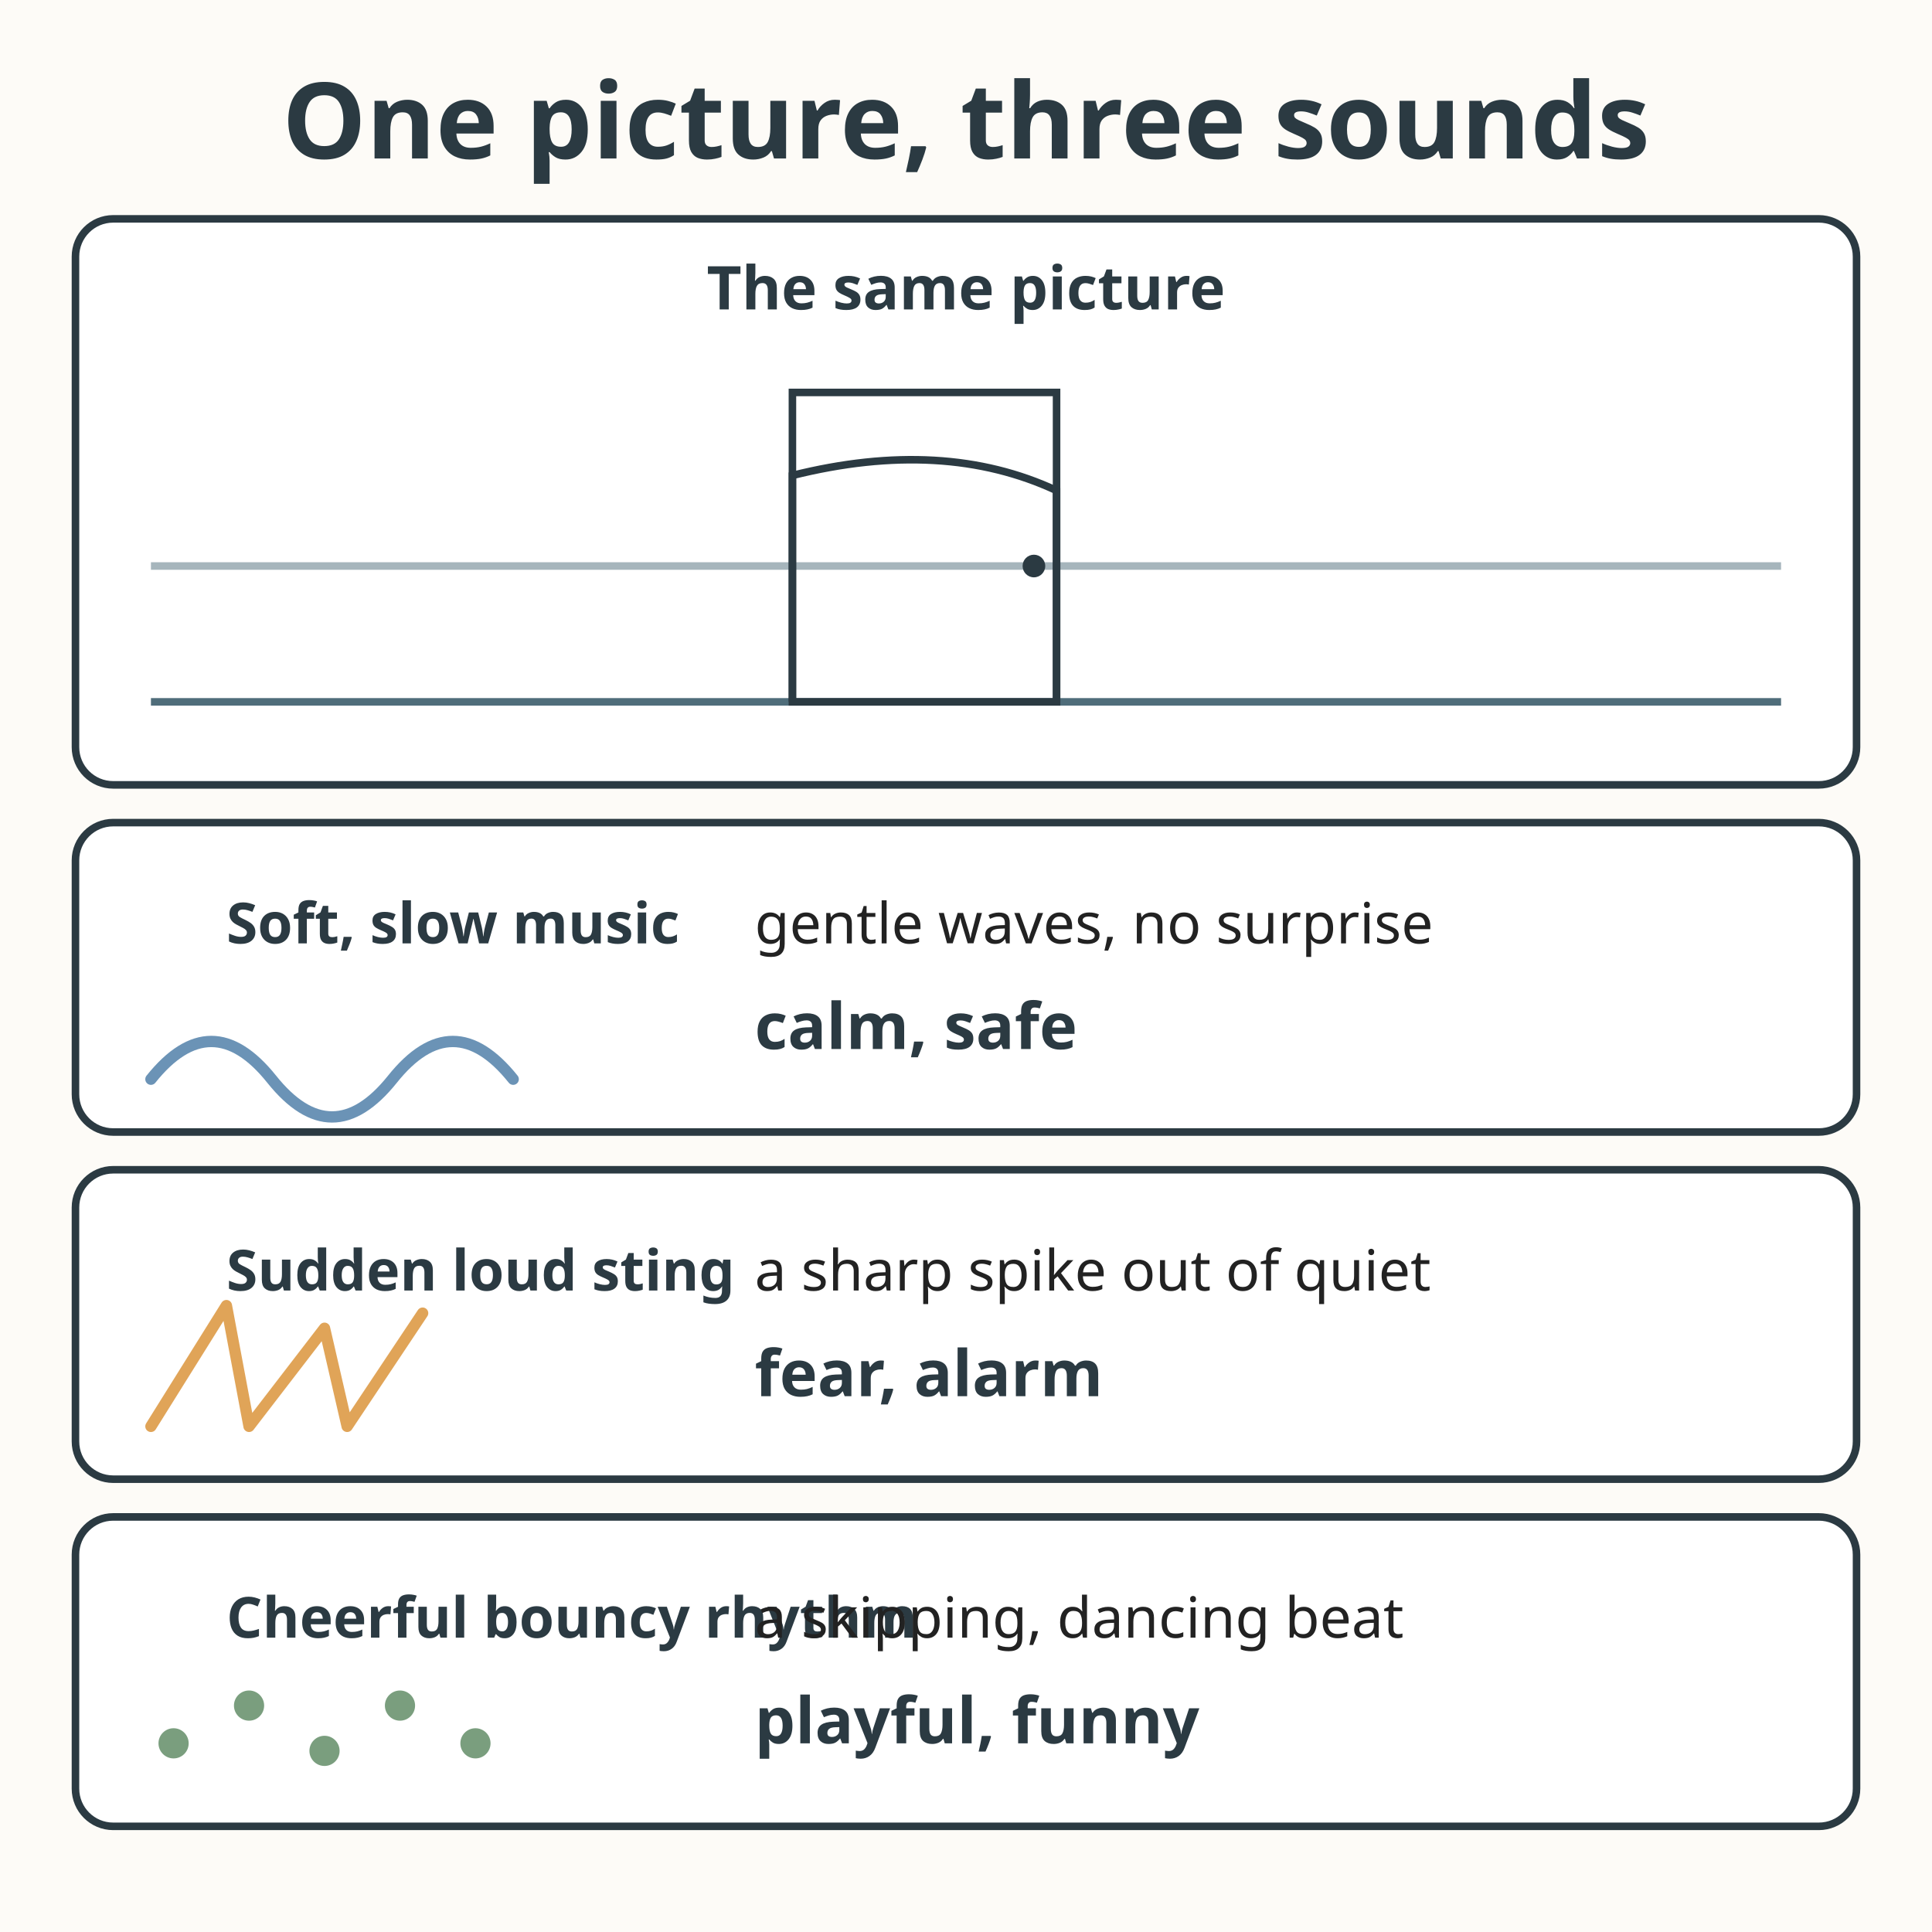
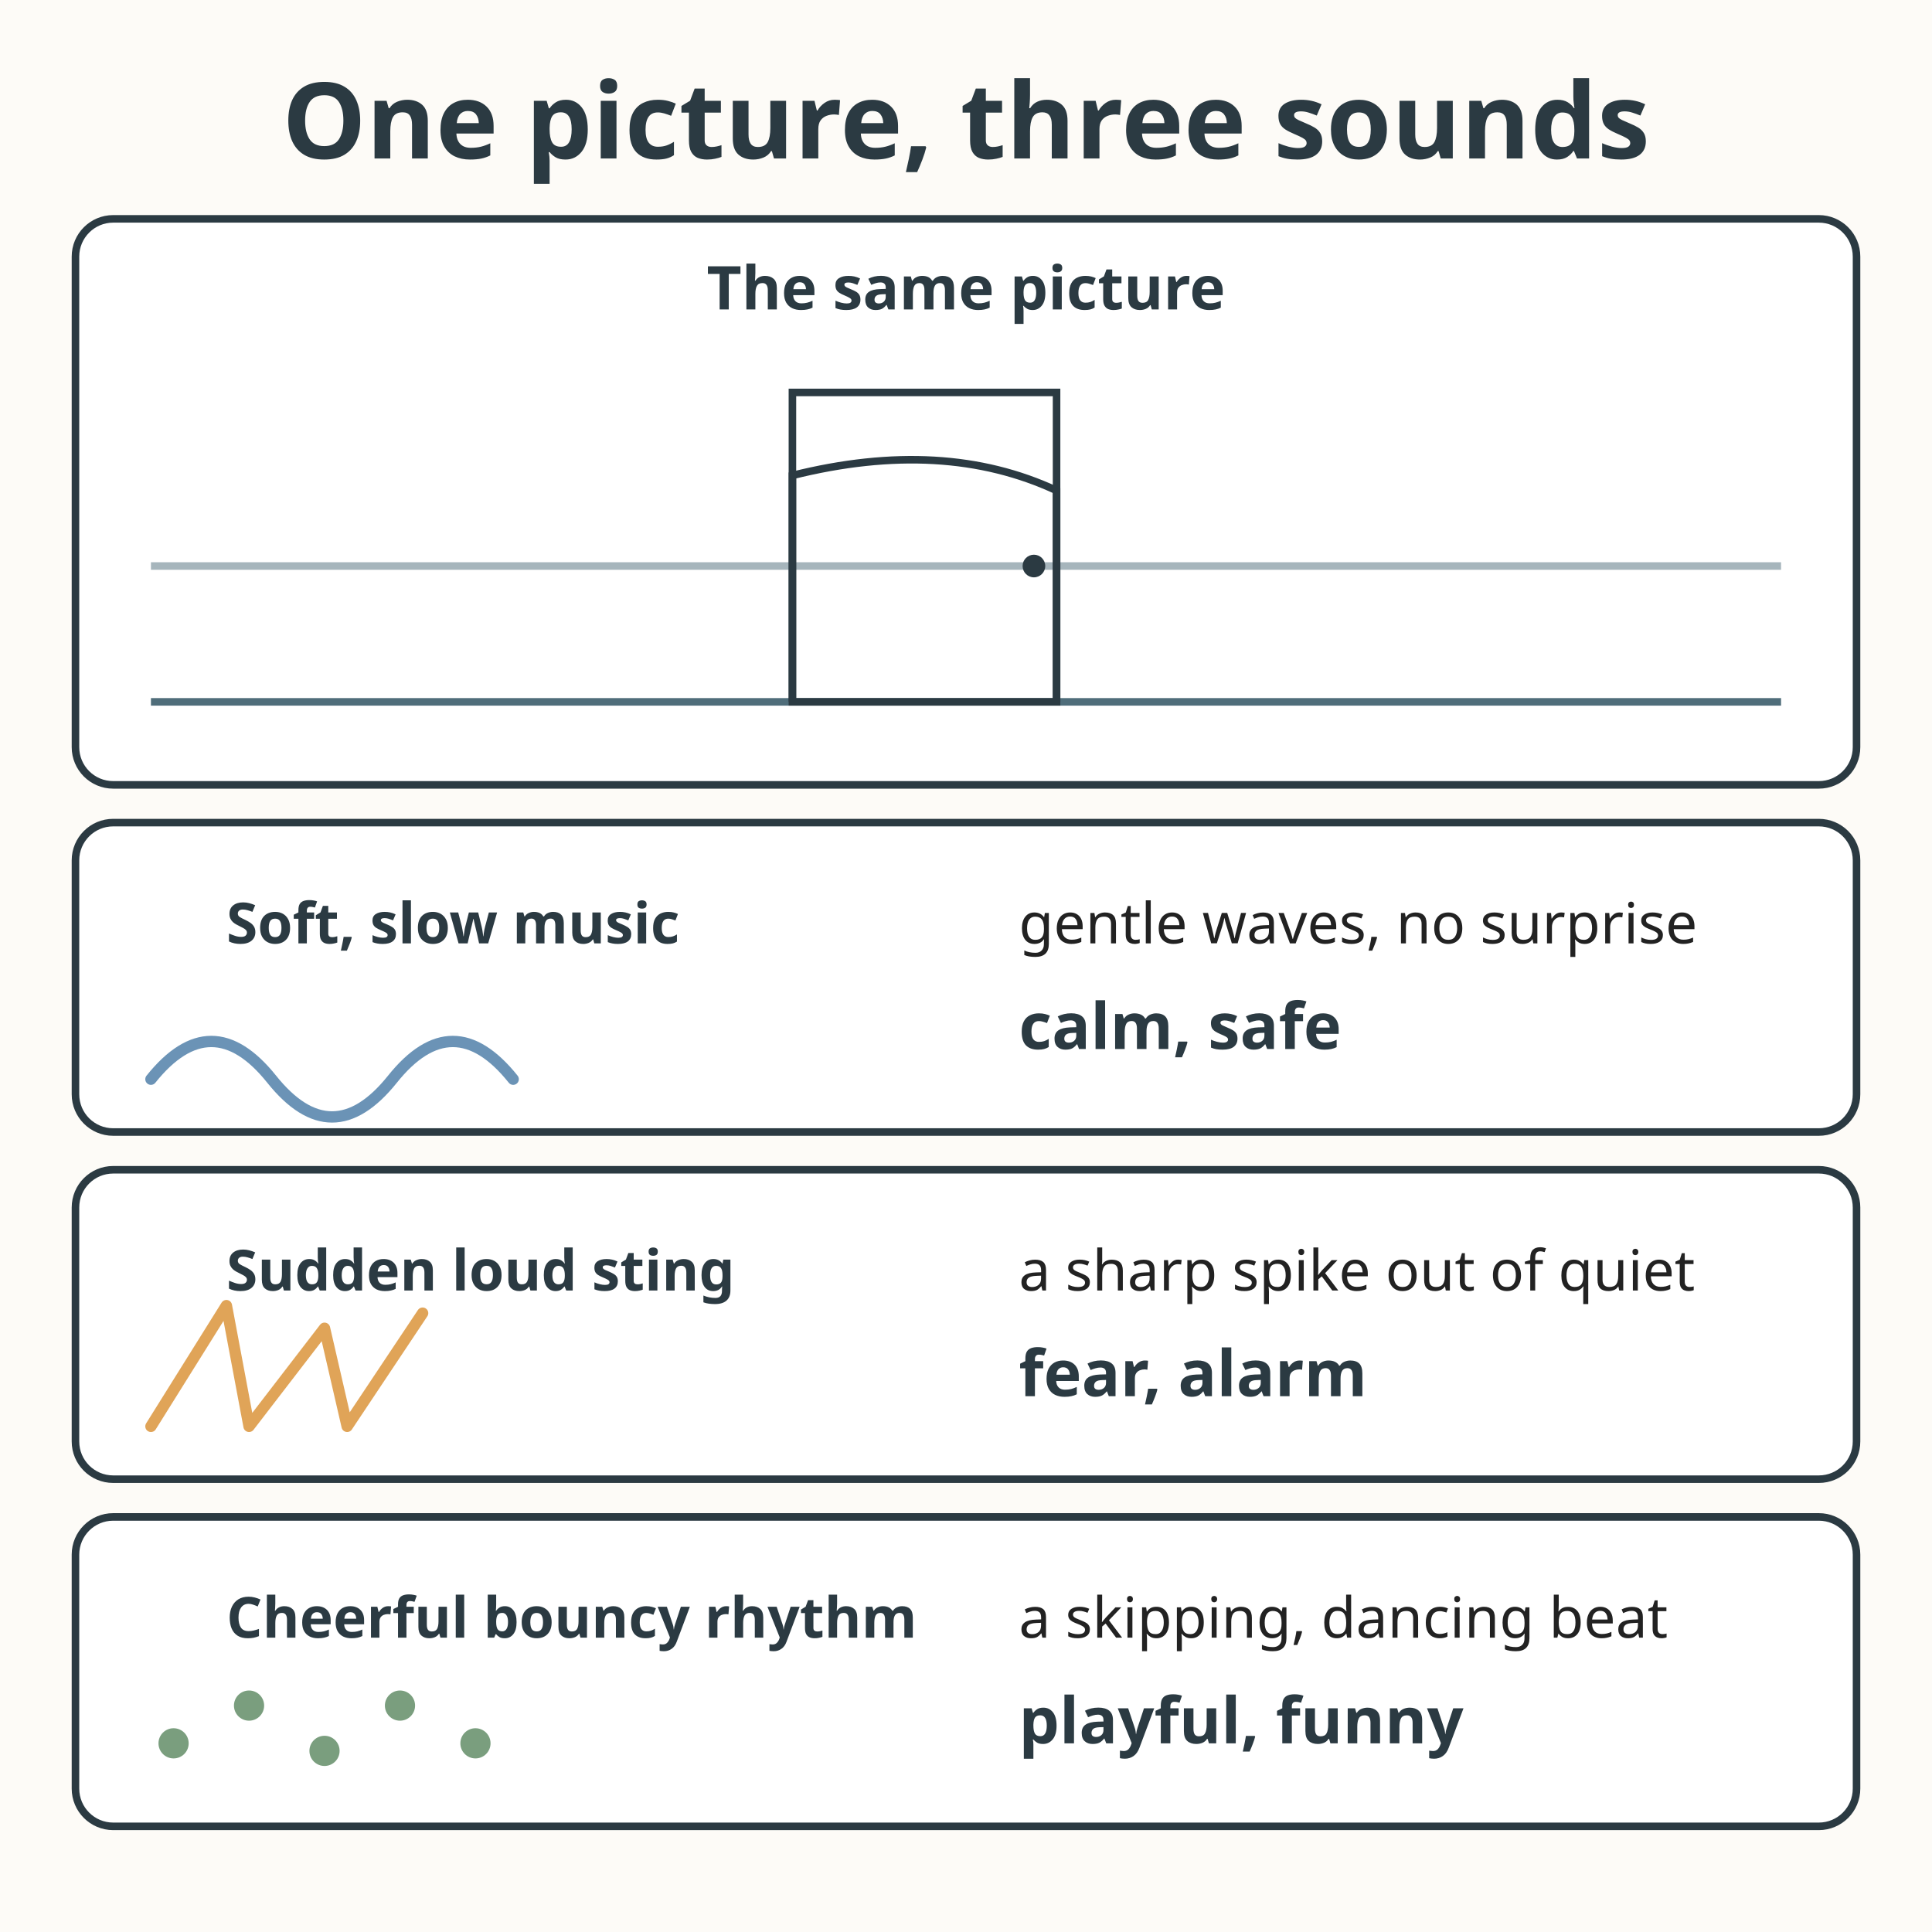
<svg xmlns="http://www.w3.org/2000/svg" viewBox="0 0 512 512" role="img" aria-labelledby="title-L-07-007-03-sound-mood desc-L-07-007-03-sound-mood">
  <rect width="512" height="512" fill="#fdfbf7" />
  <text x="256" y="42" text-anchor="middle" font-family="sans-serif" font-size="28" font-weight="bold" fill="#2b3a42">One picture, three sounds</text>
  <rect x="20" y="58" width="472" height="150" rx="10" fill="#ffffff" stroke="#2b3a42" stroke-width="2" />
  <text x="256" y="82" text-anchor="middle" font-family="sans-serif" font-size="16" font-weight="bold" fill="#2b3a42">The same picture</text>
  <line x1="40" y1="186" x2="472" y2="186" stroke="#4f6d7a" stroke-width="2" />
  <line x1="40" y1="150" x2="472" y2="150" stroke="#4f6d7a" stroke-width="2" stroke-opacity="0.5" />
  <rect x="210" y="104" width="70" height="82" fill="none" stroke="#2b3a42" stroke-width="2" />
  <path d="M280 186 L280 130 Q250 116 210 126 L210 186" fill="none" stroke="#2b3a42" stroke-width="2" />
  <circle cx="274" cy="150" r="3" fill="#2b3a42" />
  <rect x="20" y="218" width="472" height="82" rx="10" fill="#ffffff" stroke="#2b3a42" stroke-width="2" />
  <text x="60" y="250" font-family="sans-serif" font-size="15" font-weight="bold" fill="#2b3a42">Soft, slow music</text>
  <path d="M40 286 Q56 266 72 286 T104 286 T136 286" fill="none" stroke="#6b93b6" stroke-width="3" stroke-linecap="round" />
-   <text x="200" y="250" font-family="sans-serif" font-size="15" fill="#222222">gentle waves, no surprise</text>
-   <text x="200" y="278" font-family="sans-serif" font-size="17" font-weight="bold" fill="#2b3a42">calm, safe</text>
+   <text x="270" y="250" font-family="sans-serif" font-size="15" fill="#222222">gentle waves, no surprise</text>
+   <text x="270" y="278" font-family="sans-serif" font-size="17" font-weight="bold" fill="#2b3a42">calm, safe</text>
  <rect x="20" y="310" width="472" height="82" rx="10" fill="#ffffff" stroke="#2b3a42" stroke-width="2" />
  <text x="60" y="342" font-family="sans-serif" font-size="15" font-weight="bold" fill="#2b3a42">Sudden loud sting</text>
  <path d="M40 378 L60 346 L66 378 L86 352 L92 378 L112 348" fill="none" stroke="#e0a458" stroke-width="3" stroke-linecap="round" stroke-linejoin="round" />
-   <text x="200" y="342" font-family="sans-serif" font-size="15" fill="#222222">a sharp spike out of quiet</text>
-   <text x="200" y="370" font-family="sans-serif" font-size="17" font-weight="bold" fill="#2b3a42">fear, alarm</text>
+   <text x="270" y="342" font-family="sans-serif" font-size="15" fill="#222222">a sharp spike out of quiet</text>
+   <text x="270" y="370" font-family="sans-serif" font-size="17" font-weight="bold" fill="#2b3a42">fear, alarm</text>
  <rect x="20" y="402" width="472" height="82" rx="10" fill="#ffffff" stroke="#2b3a42" stroke-width="2" />
  <text x="60" y="434" font-family="sans-serif" font-size="15" font-weight="bold" fill="#2b3a42">Cheerful bouncy rhythm</text>
  <circle cx="46" cy="462" r="4" fill="#7a9e7e" />
  <circle cx="66" cy="452" r="4" fill="#7a9e7e" />
  <circle cx="86" cy="464" r="4" fill="#7a9e7e" />
  <circle cx="106" cy="452" r="4" fill="#7a9e7e" />
  <circle cx="126" cy="462" r="4" fill="#7a9e7e" />
-   <text x="200" y="434" font-family="sans-serif" font-size="15" fill="#222222">a skipping, dancing beat</text>
-   <text x="200" y="462" font-family="sans-serif" font-size="17" font-weight="bold" fill="#2b3a42">playful, funny</text>
+   <text x="270" y="434" font-family="sans-serif" font-size="15" fill="#222222">a skipping, dancing beat</text>
+   <text x="270" y="462" font-family="sans-serif" font-size="17" font-weight="bold" fill="#2b3a42">playful, funny</text>
</svg>
